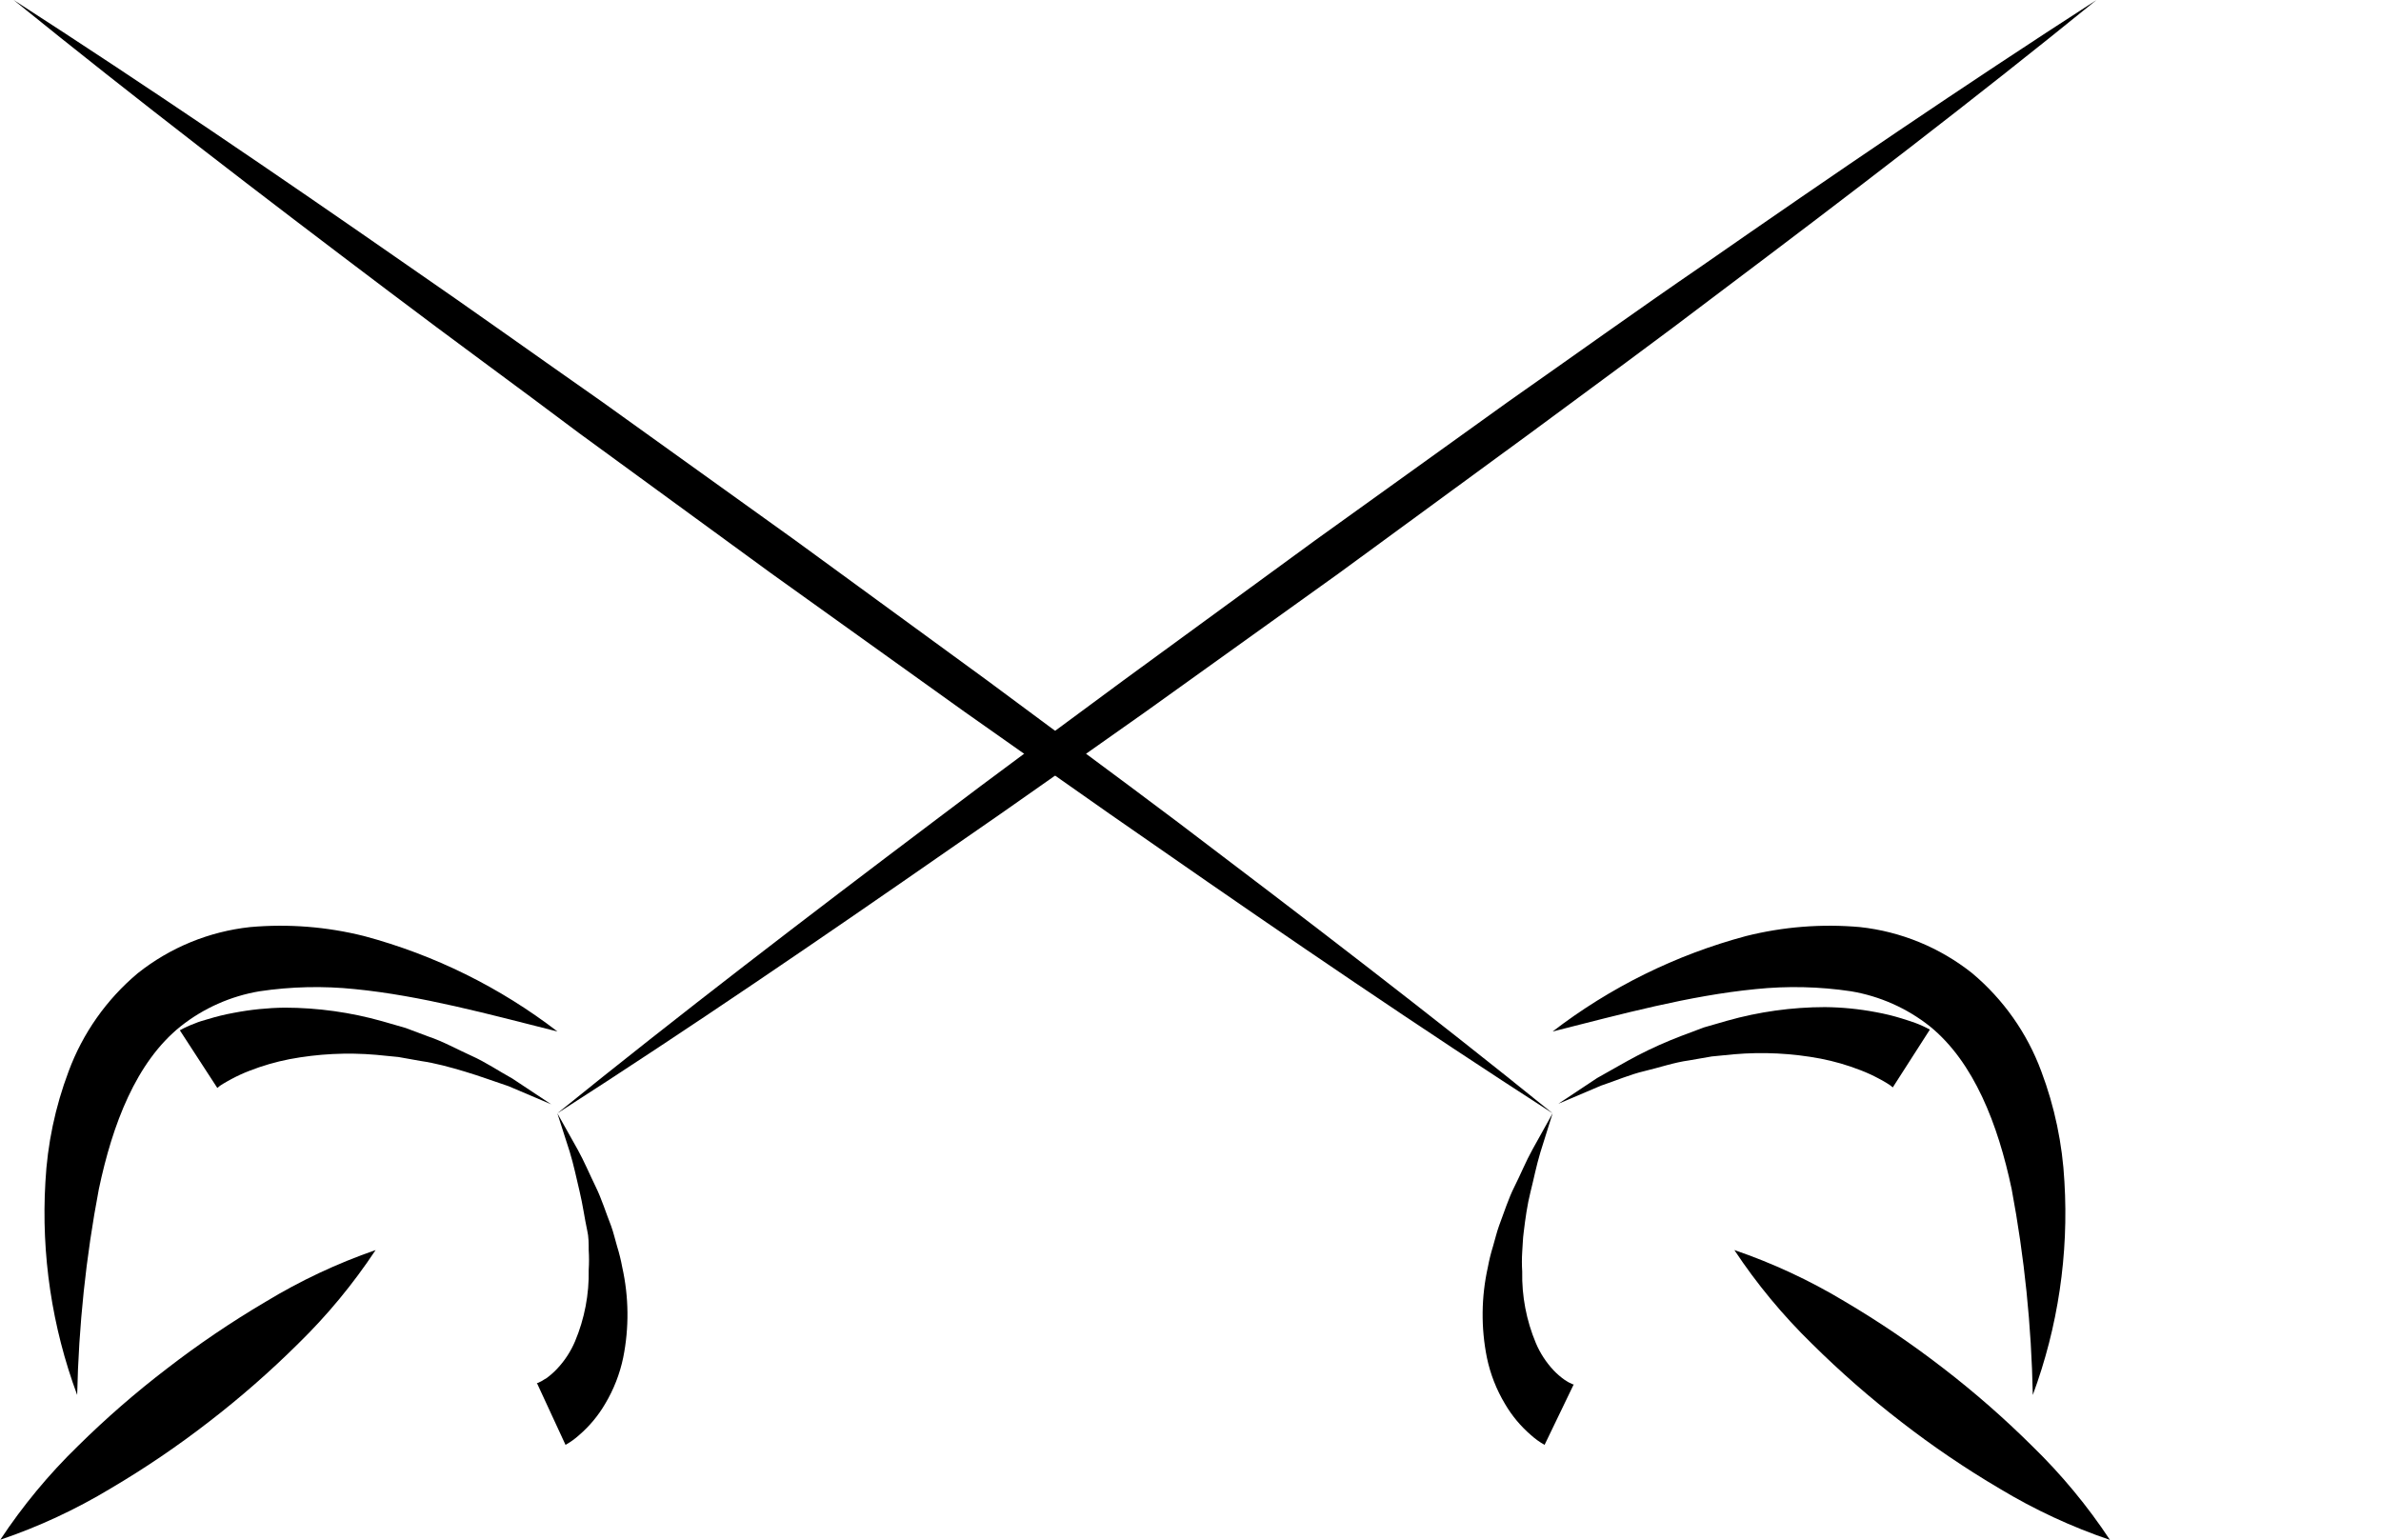
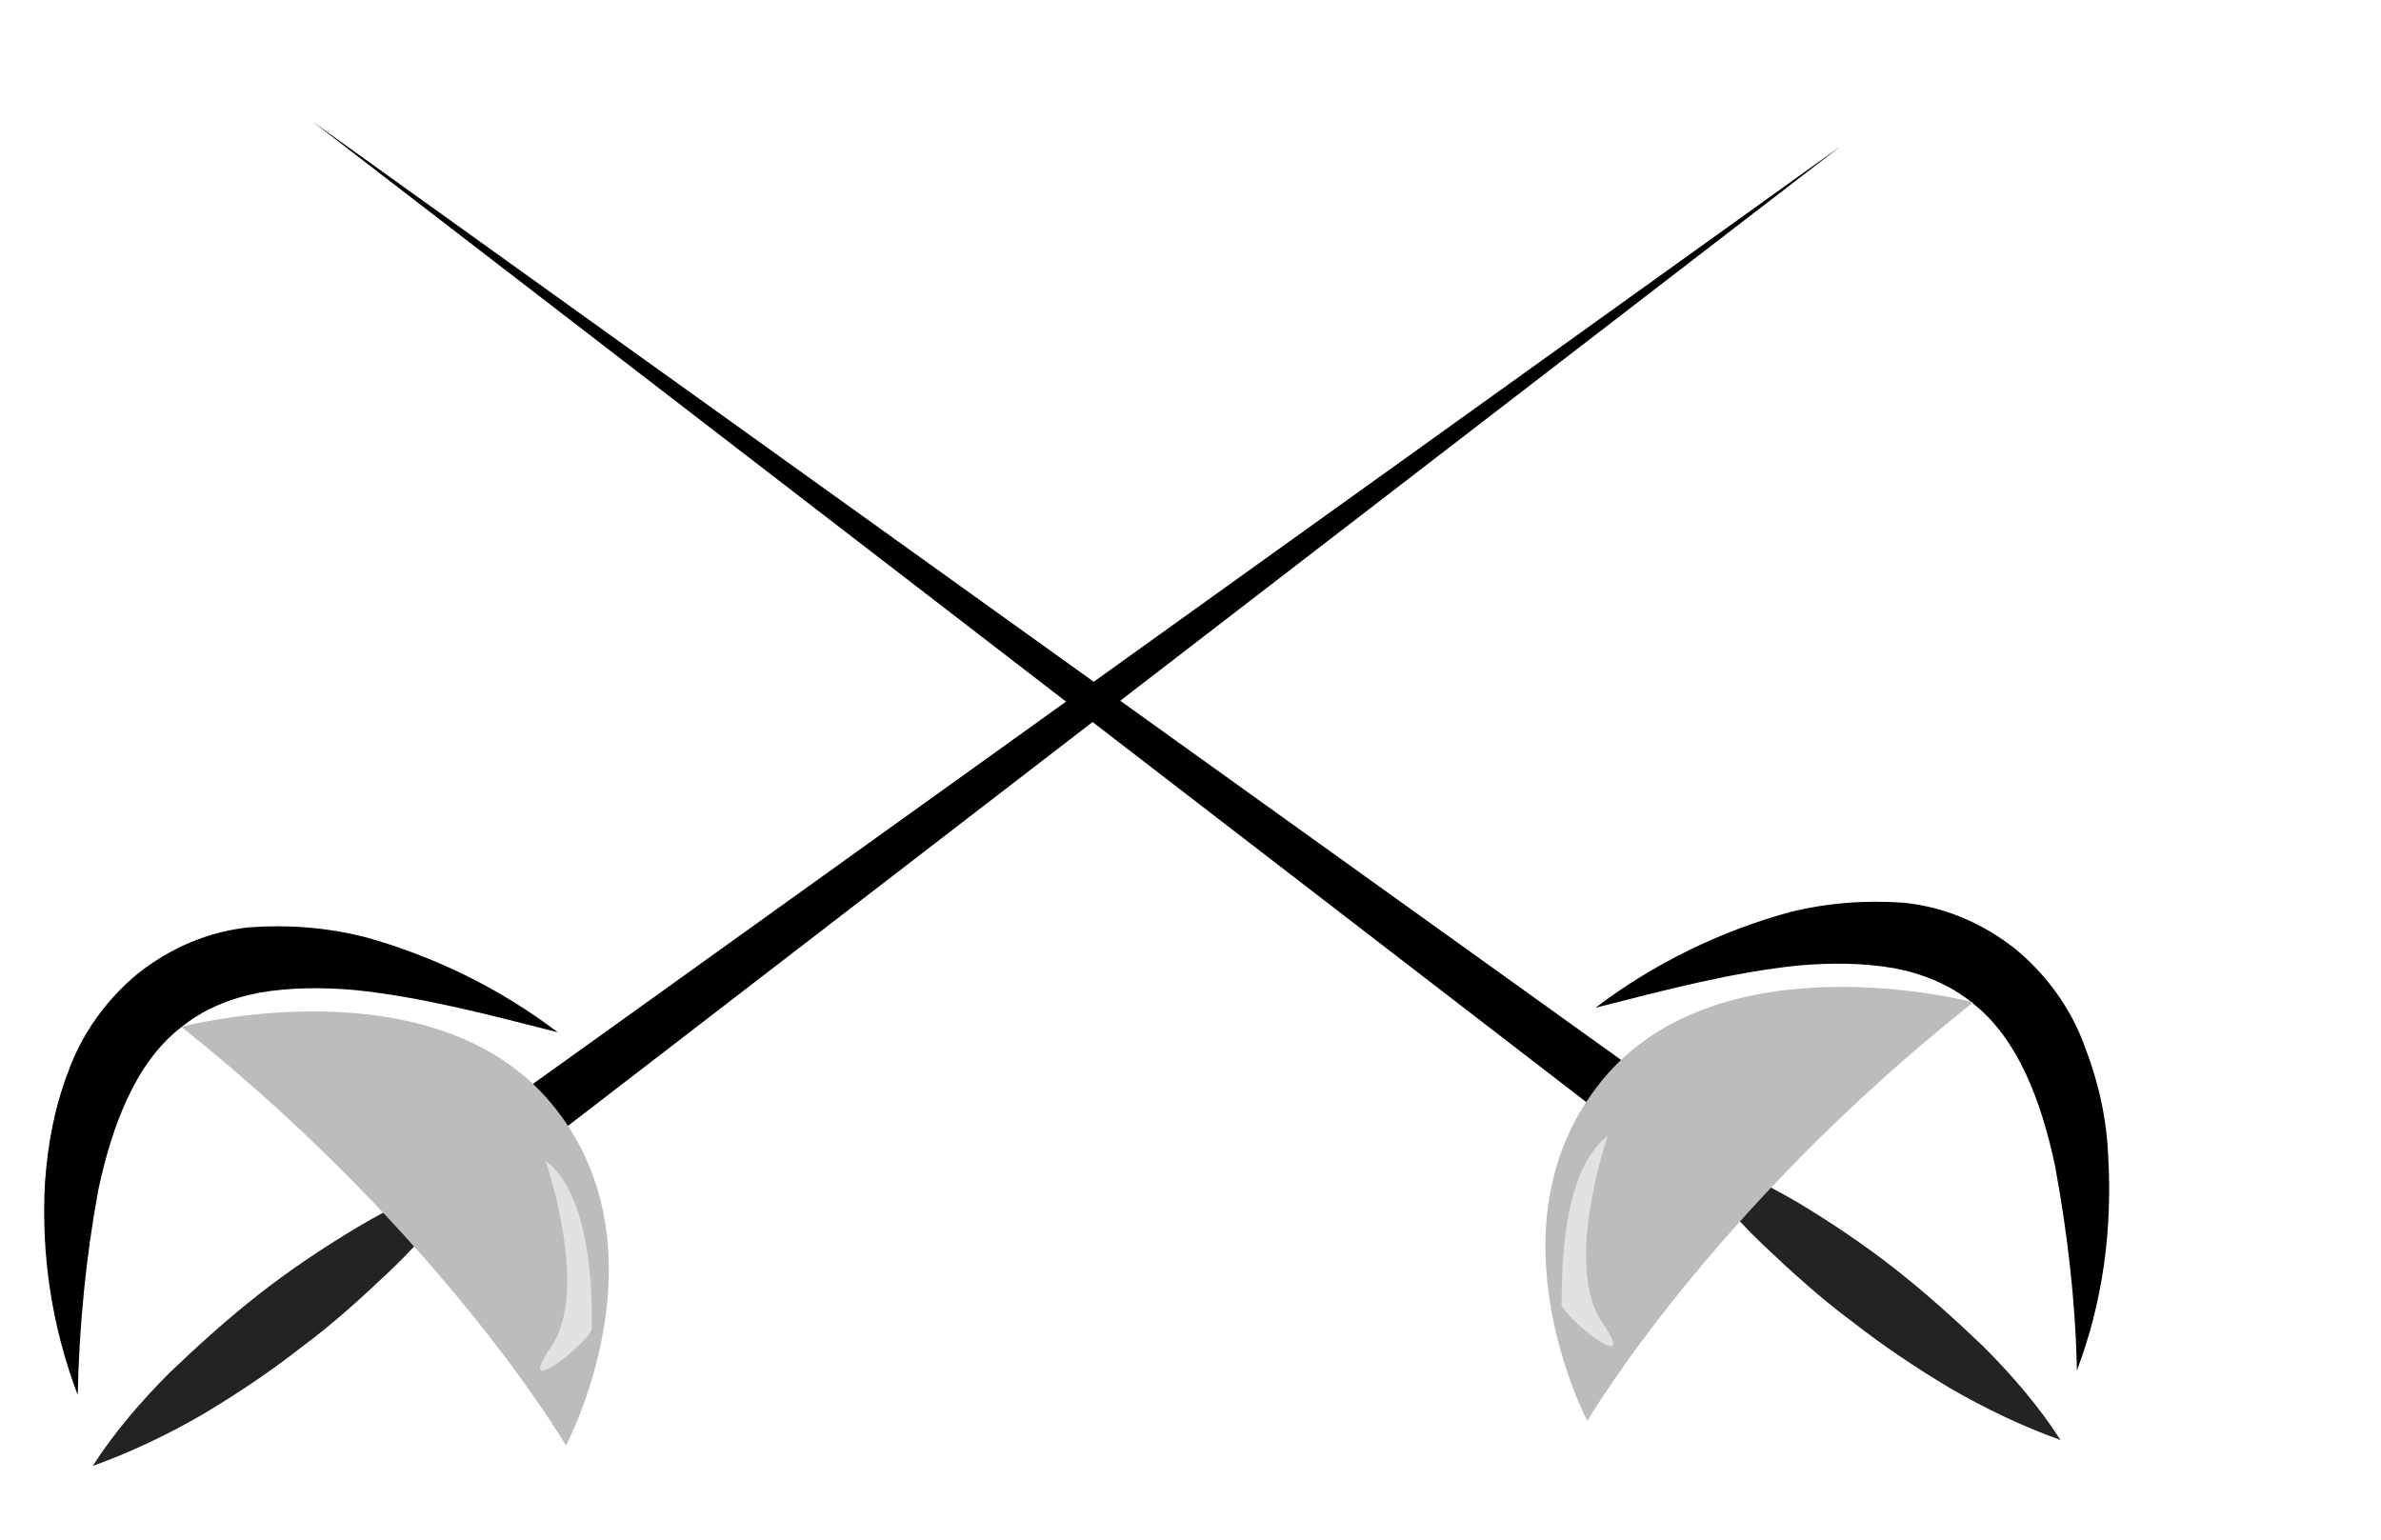
- <svg xmlns="http://www.w3.org/2000/svg" id="master-artboard" viewBox="0 0 174.64 112.94">
-   <defs>
-     <style>.cls-1{fill:none;}</style>
-   </defs>
-   <path d="M51,86.28C60,79,69.27,71.91,78.54,64.92c4.62-3.51,9.31-6.94,14-10.41l14.06-10.27L120.72,34.1c4.75-3.33,9.47-6.72,14.26-10,9.53-6.63,19.13-13.17,28.9-19.47-9,7.31-18.25,14.38-27.53,21.36-4.62,3.52-9.31,6.94-14,10.41L108.32,46.67,94.17,56.81c-4.75,3.34-9.47,6.71-14.26,10C70.37,73.44,60.78,80,51,86.28Z" transform="translate(-10.12 -4.62)" />
-   <path d="M49.5,106.06c-.1.06,0,0,.06,0l.19-.09c.13-.05.27-.17.42-.24A5.39,5.39,0,0,0,51,105a6.81,6.81,0,0,0,1.3-2,12.89,12.89,0,0,0,1-5.25,11.4,11.4,0,0,0,0-1.43c0-.48,0-1-.11-1.45C53,94,52.87,93,52.63,92s-.43-1.94-.72-2.89L51,86.28l1.48,2.64c.49.88.88,1.82,1.33,2.74s.75,1.91,1.13,2.87c.18.49.29,1,.44,1.5a13.27,13.27,0,0,1,.38,1.54,16,16,0,0,1,.07,6.63,10.93,10.93,0,0,1-1.33,3.4,9,9,0,0,1-1.9,2.28,5.53,5.53,0,0,1-1,.72Z" transform="translate(-10.12 -4.62)" />
-   <line class="cls-1" x1="174.64" y1="9.16" x2="174.64" y2="9.28" />
-   <path d="M37.67,96.31A42,42,0,0,1,32,103.17a69.81,69.81,0,0,1-6.56,5.74,68.58,68.58,0,0,1-7.21,4.89,41.49,41.49,0,0,1-8.09,3.76,41.5,41.5,0,0,1,5.69-6.87A68.59,68.59,0,0,1,22.37,105a69.81,69.81,0,0,1,7.22-4.89A42,42,0,0,1,37.67,96.31Z" transform="translate(-10.12 -4.62)" />
-   <path d="M23.31,80.19a7.77,7.77,0,0,1,1.07-.49c.33-.14.64-.23,1-.33a16.22,16.22,0,0,1,1.89-.46A21.09,21.09,0,0,1,31,78.53a26.53,26.53,0,0,1,7.17,1l1.7.49,1.65.62c1.11.37,2.13.95,3.18,1.42s2,1.12,3,1.67l2.85,1.89-3.13-1.33c-1.08-.36-2.13-.75-3.2-1.07s-2.15-.62-3.25-.78l-1.63-.29-1.63-.16a23.39,23.39,0,0,0-6.36.32,17,17,0,0,0-2.93.85,11.71,11.71,0,0,0-1.33.61c-.2.12-.42.22-.6.34a2.44,2.44,0,0,0-.43.31Z" transform="translate(-10.12 -4.62)" />
-   <path d="M15.78,106.94a38.36,38.36,0,0,1-2.33-15.62,27,27,0,0,1,1.7-8.11A17.17,17.17,0,0,1,20.23,76a16,16,0,0,1,8.24-3.38,25.19,25.19,0,0,1,8.36.66,40.41,40.41,0,0,1,14.18,7C45.93,79,41,77.65,36.15,77.17a27.86,27.86,0,0,0-7,.16,12.7,12.7,0,0,0-5.78,2.57c-3.27,2.62-5,7.19-6,11.94A91.28,91.28,0,0,0,15.78,106.94Z" transform="translate(-10.12 -4.62)" />
-   <path d="M124,86.28c-9.77-6.3-19.37-12.84-28.9-19.47-4.78-3.29-9.51-6.67-14.26-10L66.68,46.67,52.61,36.4C48,32.93,43.27,29.5,38.65,26,29.37,19,20.16,11.94,11.12,4.62c9.77,6.3,19.37,12.84,28.9,19.47,4.78,3.29,9.5,6.67,14.26,10L68.43,44.24,82.5,54.51c4.66,3.47,9.34,6.9,14,10.41C105.73,71.91,115,79,124,86.28Z" transform="translate(-10.12 -4.62)" />
-   <path d="M123.41,110.6a5.53,5.53,0,0,1-1-.72,9,9,0,0,1-1.9-2.28,10.93,10.93,0,0,1-1.33-3.4,16,16,0,0,1,.07-6.63,13.28,13.28,0,0,1,.38-1.54c.15-.5.26-1,.44-1.5.38-1,.69-2,1.13-2.87s.84-1.86,1.33-2.74L124,86.28l-.9,2.87c-.3,1-.48,1.94-.72,2.89S122,94,121.88,95c-.07.48-.07,1-.11,1.45a11.41,11.41,0,0,0,0,1.43,12.89,12.89,0,0,0,1,5.25,6.81,6.81,0,0,0,1.3,2,5.4,5.4,0,0,0,.81.7c.14.08.28.19.42.24l.19.09s.16.06.06,0Z" transform="translate(-10.12 -4.62)" />
-   <path d="M137.33,96.31a42,42,0,0,1,8.08,3.76,69.81,69.81,0,0,1,7.22,4.89,68.58,68.58,0,0,1,6.56,5.74,41.5,41.5,0,0,1,5.69,6.87,41.49,41.49,0,0,1-8.09-3.76,68.58,68.58,0,0,1-7.21-4.89,69.81,69.81,0,0,1-6.56-5.74A42,42,0,0,1,137.33,96.31Z" transform="translate(-10.12 -4.62)" />
-   <path d="M148.95,84.38a2.44,2.44,0,0,0-.43-.31c-.18-.12-.4-.23-.6-.34a11.7,11.7,0,0,0-1.33-.61,17,17,0,0,0-2.93-.85,23.39,23.39,0,0,0-6.36-.32l-1.63.16L134,82.4c-1.1.15-2.15.52-3.25.78s-2.12.71-3.2,1.07l-3.13,1.33,2.85-1.89c1-.55,2-1.15,3-1.67s2.08-1,3.18-1.42l1.65-.62,1.7-.49a26.53,26.53,0,0,1,7.17-1,21.09,21.09,0,0,1,3.74.37,16.22,16.22,0,0,1,1.89.46c.32.11.63.19,1,.33a7.77,7.77,0,0,1,1.07.49Z" transform="translate(-10.12 -4.62)" />
-   <path d="M159.22,106.94a91.29,91.29,0,0,0-1.55-15.1c-1-4.75-2.77-9.32-6-11.94a12.7,12.7,0,0,0-5.78-2.57,27.86,27.86,0,0,0-7-.16C134,77.65,129.07,79,124,80.28a40.42,40.42,0,0,1,14.18-7,25.19,25.19,0,0,1,8.36-.66A16,16,0,0,1,154.77,76a17.17,17.17,0,0,1,5.07,7.19,27,27,0,0,1,1.7,8.11A38.36,38.36,0,0,1,159.22,106.94Z" transform="translate(-10.12 -4.62)" />
+ <svg xmlns="http://www.w3.org/2000/svg" version="1.1" id="master-artboard" x="0px" y="0px" viewBox="0 0 174.6 112.9" style="enable-background:new 0 0 174.6 112.9;" xml:space="preserve">
+   <style type="text/css">
+ 	.st0{fill:none;}
+ 	.st1{fill:#232323;}
+ 	.st2{fill:#BCBCBC;}
+ 	.st3{fill:#E2E2E2;}
+ </style>
+   <g>
+     <path d="M39.2,79.4L135,10.7L41.6,82.6c-0.9,0.7-2.1,0.5-2.8-0.4S38.3,80.1,39.2,79.4C39.2,79.4,39.2,79.4,39.2,79.4z" />
+   </g>
+   <line class="st0" x1="161.6" y1="9.2" x2="161.6" y2="9.3" />
+   <path class="st1" d="M34.4,86.2c-1.6,2.5-3.5,4.8-5.7,6.9c-2.1,2-4.3,4-6.6,5.7c-2.3,1.8-4.7,3.4-7.2,4.9c-2.6,1.5-5.3,2.8-8.1,3.8  c1.6-2.5,3.6-4.8,5.7-6.9c2.1-2,4.2-3.9,6.5-5.7c2.3-1.8,4.7-3.4,7.2-4.9C28.9,88.4,31.6,87.1,34.4,86.2z" />
+   <path d="M5.7,102.3C3.8,97.3,3,92,3.3,86.7C3.5,83.9,4,81.2,5,78.6c1-2.8,2.8-5.3,5.1-7.2c2.4-1.9,5.2-3.1,8.2-3.4  c2.8-0.2,5.6,0,8.4,0.7c5.1,1.4,10,3.8,14.2,7c-5.1-1.3-10-2.6-14.9-3.1c-2.3-0.2-4.7-0.2-7,0.2c-2.1,0.4-4.1,1.2-5.8,2.6  c-3.3,2.6-5,7.2-6,11.9C6.3,92.2,5.8,97.3,5.7,102.3z" />
+   <path class="st2" d="M13.3,75.3c0,0,18.5-4.9,27.2,5.7s1,25,1,25S32.5,90.6,13.3,75.3z" />
+   <path class="st3" d="M40,85.1c0,0,3.3,9.5,0.4,13.7c-2.9,4.2,3-0.5,3-1.4C43.4,96.5,43.7,87.9,40,85.1z" />
+   <g>
+     <path d="M116.3,80.8L22.9,8.9l95.8,68.7c0.9,0.6,1.1,1.9,0.5,2.8C118.5,81.3,117.3,81.5,116.3,80.8   C116.3,80.8,116.3,80.8,116.3,80.8z" />
+   </g>
+   <line class="st0" x1="-3.7" y1="7.3" x2="-3.7" y2="7.5" />
+   <path class="st1" d="M123.5,84.3c1.6,2.5,3.5,4.8,5.7,6.9c2.1,2,4.3,4,6.6,5.7c2.3,1.8,4.7,3.4,7.2,4.9c2.6,1.5,5.3,2.8,8.1,3.8  c-1.6-2.5-3.6-4.8-5.7-6.9c-2.1-2-4.2-3.9-6.5-5.7c-2.3-1.8-4.7-3.4-7.2-4.9C129.1,86.6,126.4,85.3,123.5,84.3z" />
+   <path d="M152.3,100.5c1.9-5,2.6-10.3,2.3-15.6c-0.1-2.8-0.7-5.5-1.7-8.1c-1-2.8-2.8-5.3-5.1-7.2c-2.4-1.9-5.2-3.1-8.2-3.4  c-2.8-0.2-5.6,0-8.4,0.7c-5.1,1.4-10,3.8-14.2,7c5.1-1.3,10-2.6,14.9-3.1c2.3-0.2,4.7-0.2,7,0.2c2.1,0.4,4.1,1.2,5.8,2.6  c3.3,2.6,5,7.2,6,11.9C151.6,90.4,152.2,95.4,152.3,100.5z" />
+   <path class="st2" d="M144.7,73.5c0,0-18.5-4.9-27.2,5.7s-1.1,25-1.1,25S125.4,88.8,144.7,73.5z" />
+   <path class="st3" d="M117.9,83.3c0,0-3.3,9.5-0.4,13.7c2.9,4.2-3-0.5-3-1.4C114.6,94.6,114.2,86.1,117.9,83.3z" />
</svg>
